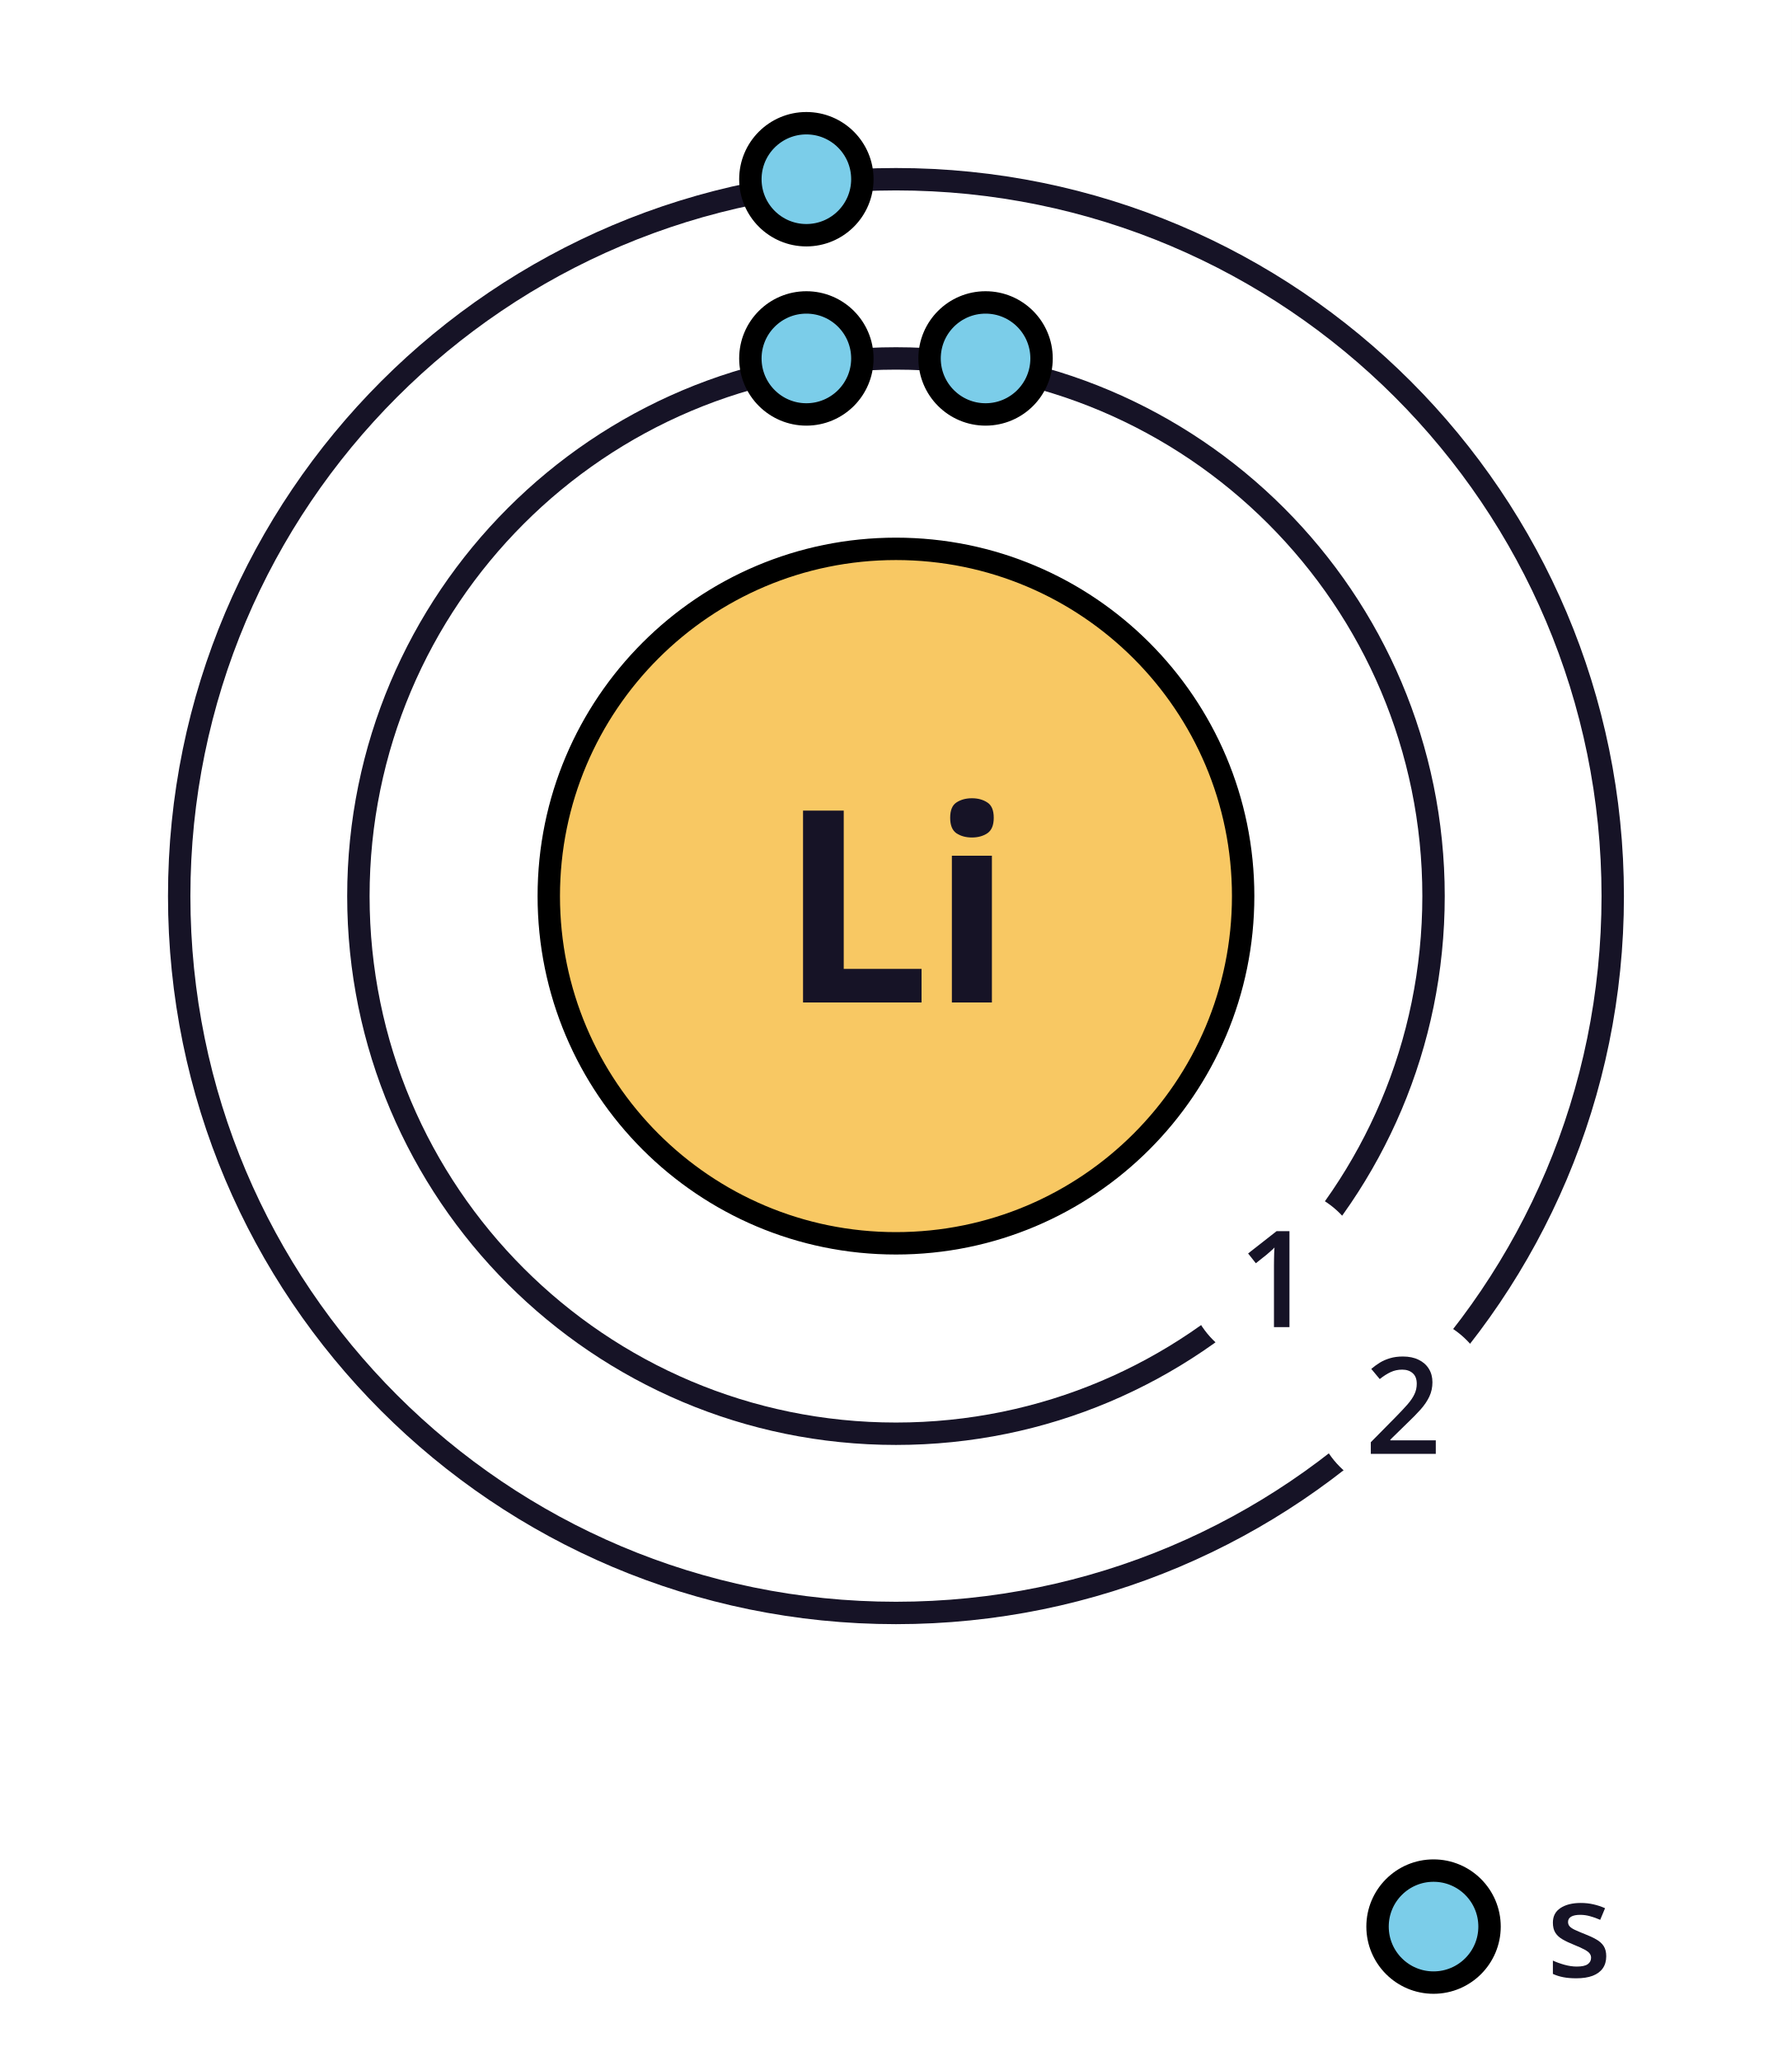
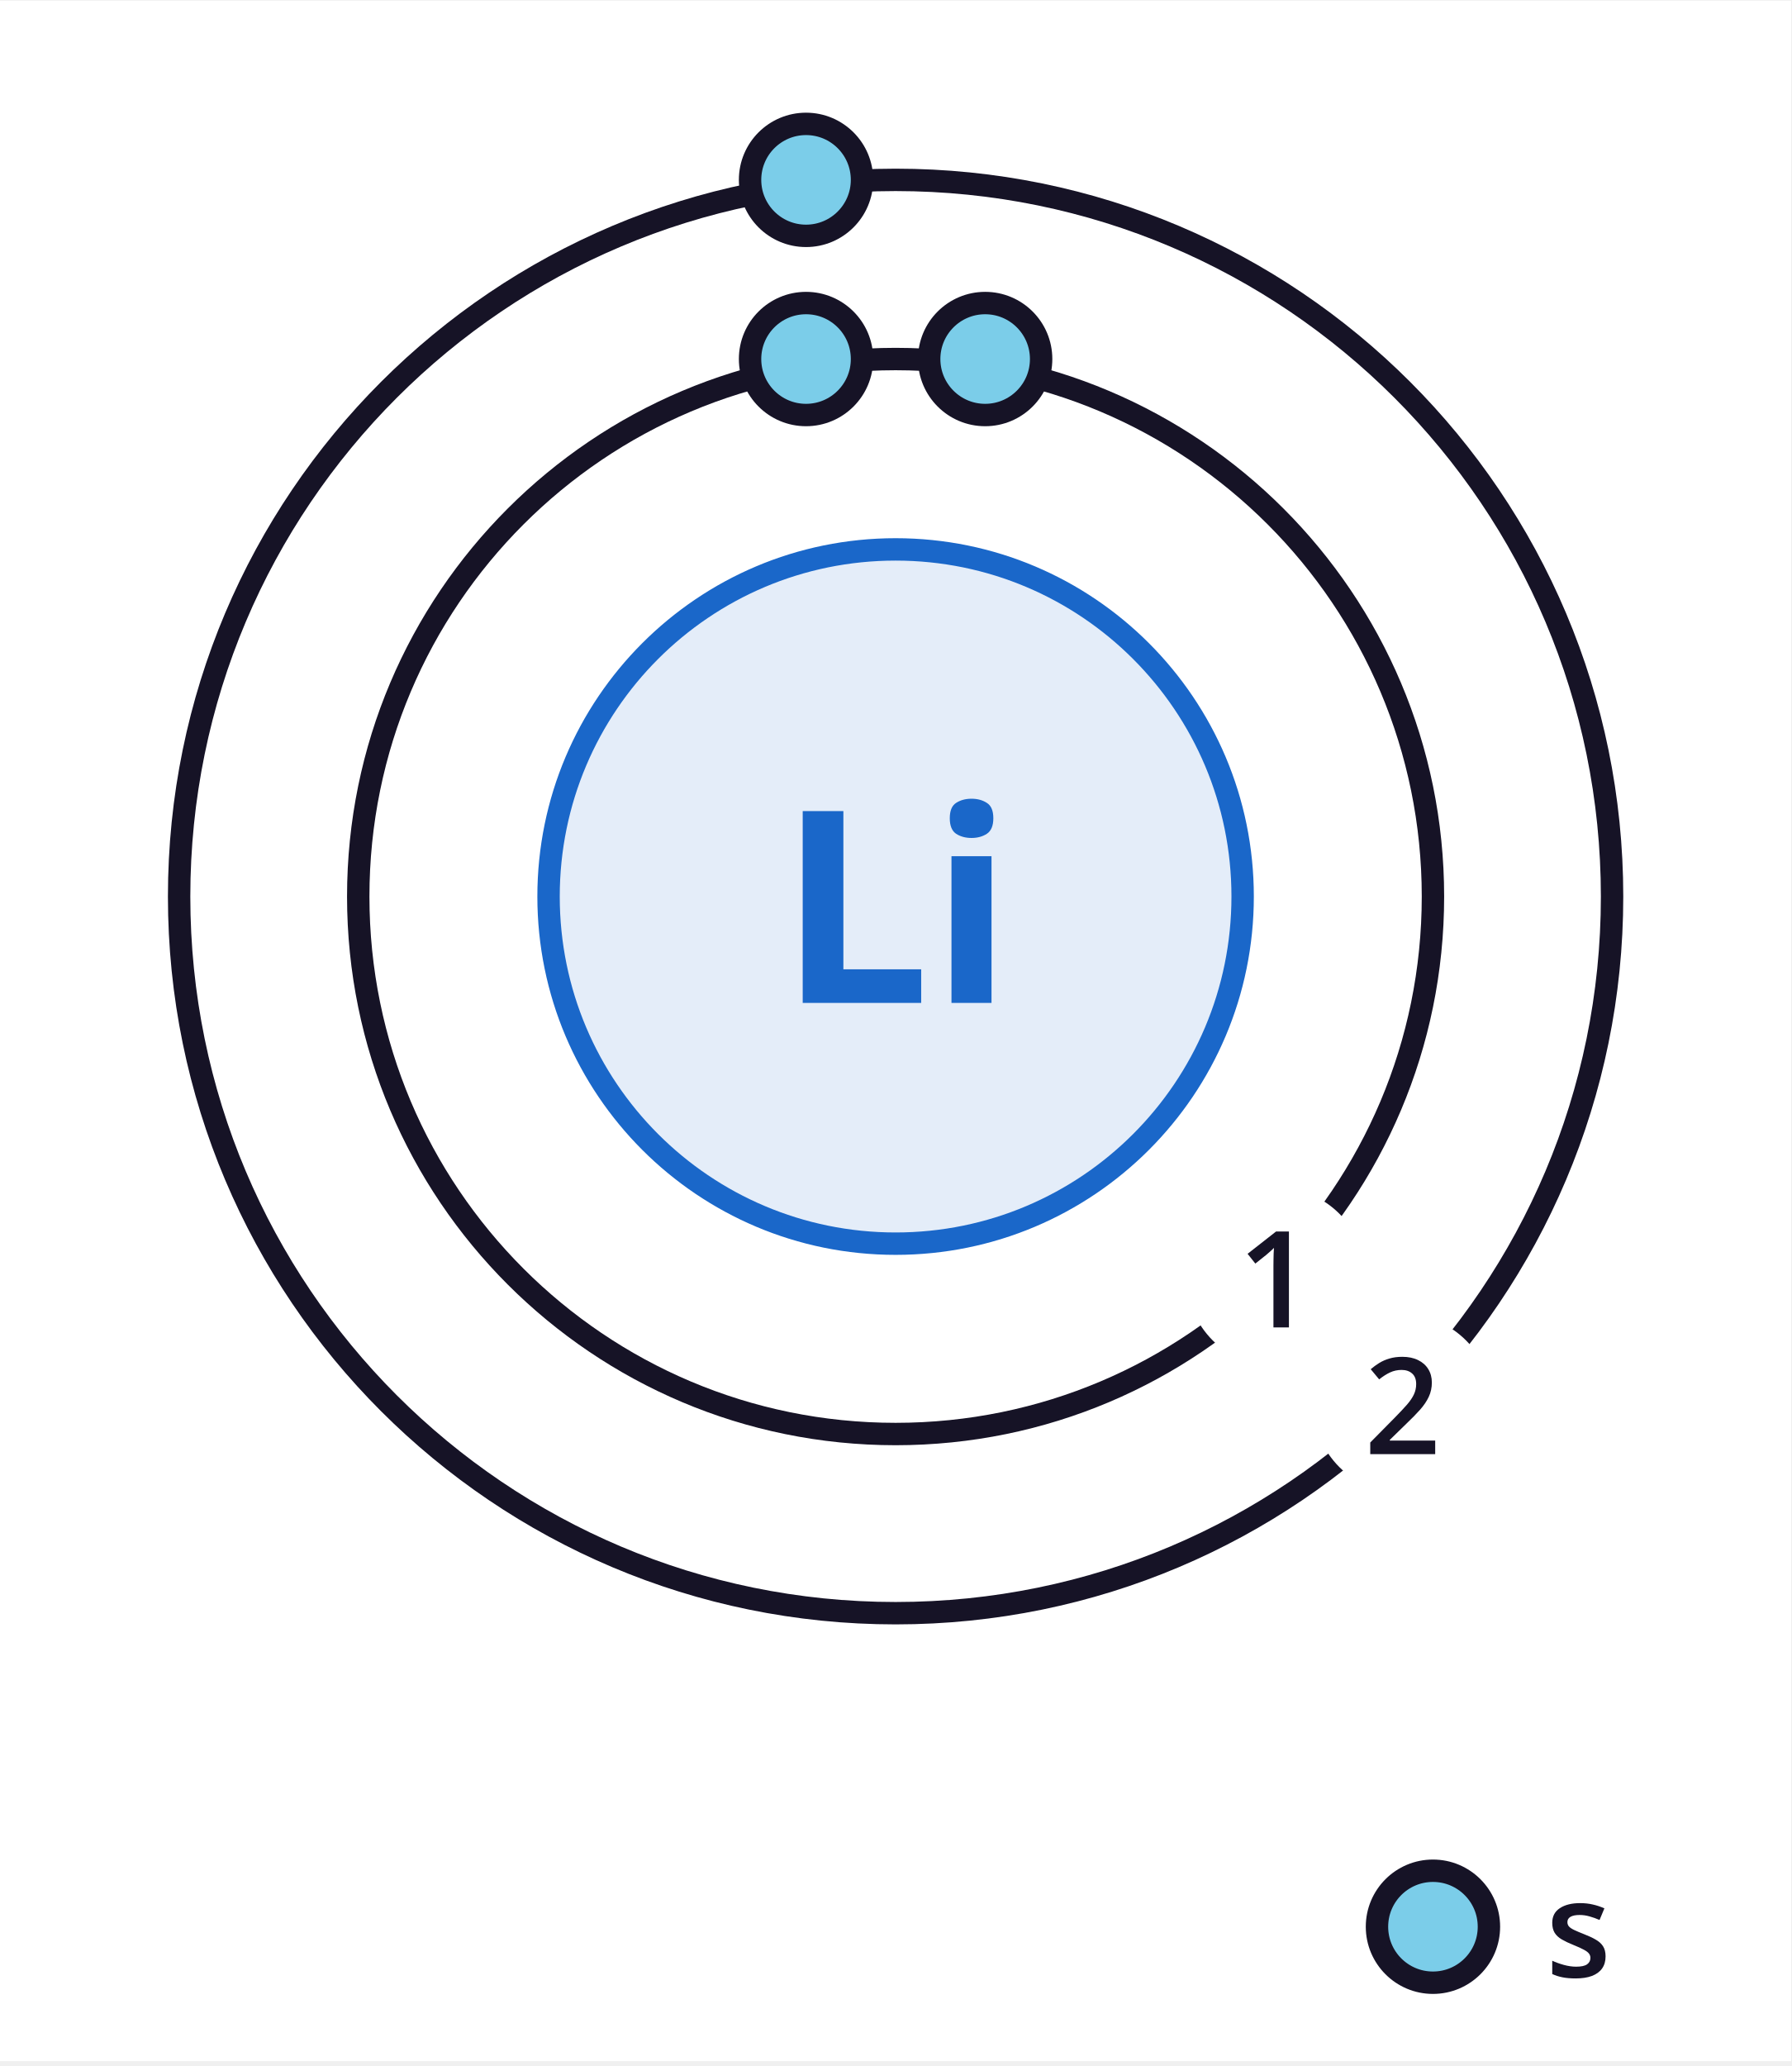
- <svg xmlns="http://www.w3.org/2000/svg" width="320" height="368" viewBox="0 0 320 368" fill="none">
-   <rect width="320" height="368" fill="white" />
-   <circle cx="160" cy="160" r="96" stroke="#161326" stroke-width="4" />
-   <circle cx="160" cy="160" r="128" stroke="#161326" stroke-width="4" />
-   <path d="M160 222C125.758 222 98 194.242 98 160C98 125.758 125.758 98 160 98C194.242 98 222 125.758 222 160C222 194.242 194.242 222 160 222Z" fill="#F8C863" />
-   <path d="M160 222C125.758 222 98 194.242 98 160C98 125.758 125.758 98 160 98C194.242 98 222 125.758 222 160C222 194.242 194.242 222 160 222Z" stroke="black" stroke-width="4" />
-   <path d="M143.406 179V144.734H150.672V173H164.57V179H143.406ZM177.133 152.797V179H169.984V152.797H177.133ZM173.57 142.531C174.633 142.531 175.547 142.781 176.312 143.281C177.078 143.766 177.461 144.68 177.461 146.023C177.461 147.352 177.078 148.273 176.312 148.789C175.547 149.289 174.633 149.539 173.57 149.539C172.492 149.539 171.57 149.289 170.805 148.789C170.055 148.273 169.68 147.352 169.68 146.023C169.68 144.68 170.055 143.766 170.805 143.281C171.57 142.781 172.492 142.531 173.57 142.531Z" fill="#161326" />
-   <circle cx="256" cy="344" r="10" fill="#7BCDE9" stroke="black" stroke-width="4" />
-   <path d="M286.84 349.297C286.84 350.148 286.633 350.867 286.219 351.453C285.805 352.039 285.199 352.484 284.402 352.789C283.613 353.086 282.645 353.234 281.496 353.234C280.59 353.234 279.809 353.168 279.152 353.035C278.504 352.91 277.891 352.715 277.312 352.449V350.07C277.93 350.359 278.621 350.609 279.387 350.82C280.16 351.031 280.891 351.137 281.578 351.137C282.484 351.137 283.137 350.996 283.535 350.715C283.934 350.426 284.133 350.043 284.133 349.566C284.133 349.285 284.051 349.035 283.887 348.816C283.73 348.59 283.434 348.359 282.996 348.125C282.566 347.883 281.934 347.594 281.098 347.258C280.277 346.93 279.586 346.602 279.023 346.273C278.461 345.945 278.035 345.551 277.746 345.09C277.457 344.621 277.312 344.023 277.312 343.297C277.312 342.148 277.766 341.277 278.672 340.684C279.586 340.082 280.793 339.781 282.293 339.781C283.09 339.781 283.84 339.863 284.543 340.027C285.254 340.184 285.949 340.414 286.629 340.719L285.762 342.793C285.176 342.535 284.586 342.324 283.992 342.16C283.406 341.988 282.809 341.902 282.199 341.902C281.488 341.902 280.945 342.012 280.57 342.23C280.203 342.449 280.02 342.762 280.02 343.168C280.02 343.473 280.109 343.73 280.289 343.941C280.469 344.152 280.777 344.363 281.215 344.574C281.66 344.785 282.277 345.047 283.066 345.359C283.84 345.656 284.508 345.969 285.07 346.297C285.641 346.617 286.078 347.012 286.383 347.48C286.688 347.949 286.84 348.555 286.84 349.297Z" fill="#161326" />
-   <circle cx="144" cy="32" r="10" fill="#7BCDE9" stroke="black" stroke-width="4" />
-   <circle cx="144" cy="64" r="10" fill="#7BCDE9" stroke="black" stroke-width="4" />
-   <circle cx="176" cy="64" r="10" fill="#7BCDE9" stroke="black" stroke-width="4" />
+ <svg xmlns="http://www.w3.org/2000/svg" width="320" height="369" viewBox="0 0 320 369" fill="none">
+   <rect width="320" height="368" transform="translate(0 0.125732)" fill="white" />
+   <circle cx="160" cy="160.126" r="96" stroke="#161326" stroke-width="4" />
+   <circle cx="160" cy="160.126" r="128" stroke="#161326" stroke-width="4" />
+   <path d="M98 160.126C98 125.884 125.758 98.126 160 98.126C194.242 98.126 222 125.884 222 160.126C222 194.367 194.242 222.126 160 222.126C125.758 222.126 98 194.367 98 160.126Z" fill="#1A67C9" fill-opacity="0.12" />
+   <path d="M98 160.126C98 125.884 125.758 98.126 160 98.126C194.242 98.126 222 125.884 222 160.126C222 194.367 194.242 222.126 160 222.126C125.758 222.126 98 194.367 98 160.126Z" stroke="#1A67C9" stroke-width="4" />
+   <path d="M143.406 179.126V144.86H150.672V173.126H164.57V179.126H143.406ZM177.133 152.923V179.126H169.984V152.923H177.133ZM173.57 142.657C174.633 142.657 175.547 142.907 176.312 143.407C177.078 143.891 177.461 144.805 177.461 146.149C177.461 147.477 177.078 148.399 176.312 148.915C175.547 149.415 174.633 149.665 173.57 149.665C172.492 149.665 171.57 149.415 170.805 148.915C170.055 148.399 169.68 147.477 169.68 146.149C169.68 144.805 170.055 143.891 170.805 143.407C171.57 142.907 172.492 142.657 173.57 142.657Z" fill="#1A67C9" />
+   <circle cx="256" cy="344.126" r="10" fill="#7BCDE9" stroke="#161326" stroke-width="4" />
+   <path d="M286.84 349.423C286.84 350.274 286.633 350.993 286.219 351.579C285.805 352.165 285.199 352.61 284.402 352.915C283.613 353.212 282.645 353.36 281.496 353.36C280.59 353.36 279.809 353.294 279.152 353.161C278.504 353.036 277.891 352.841 277.312 352.575V350.196C277.93 350.485 278.621 350.735 279.387 350.946C280.16 351.157 280.891 351.262 281.578 351.262C282.484 351.262 283.137 351.122 283.535 350.841C283.934 350.552 284.133 350.169 284.133 349.692C284.133 349.411 284.051 349.161 283.887 348.942C283.73 348.716 283.434 348.485 282.996 348.251C282.566 348.009 281.934 347.719 281.098 347.384C280.277 347.055 279.586 346.727 279.023 346.399C278.461 346.071 278.035 345.677 277.746 345.216C277.457 344.747 277.312 344.149 277.312 343.423C277.312 342.274 277.766 341.403 278.672 340.809C279.586 340.208 280.793 339.907 282.293 339.907C283.09 339.907 283.84 339.989 284.543 340.153C285.254 340.309 285.949 340.54 286.629 340.844L285.762 342.919C285.176 342.661 284.586 342.45 283.992 342.286C283.406 342.114 282.809 342.028 282.199 342.028C281.488 342.028 280.945 342.137 280.57 342.356C280.203 342.575 280.02 342.887 280.02 343.294C280.02 343.598 280.109 343.856 280.289 344.067C280.469 344.278 280.777 344.489 281.215 344.7C281.66 344.911 282.277 345.173 283.066 345.485C283.84 345.782 284.508 346.094 285.07 346.423C285.641 346.743 286.078 347.137 286.383 347.606C286.688 348.075 286.84 348.68 286.84 349.423Z" fill="#161326" />
+   <circle cx="144" cy="32.126" r="10" fill="#7BCDE9" stroke="#161326" stroke-width="4" />
+   <circle cx="144" cy="64.126" r="10" fill="#7BCDE9" stroke="#161326" stroke-width="4" />
+   <circle cx="176" cy="64.126" r="10" fill="#7BCDE9" stroke="#161326" stroke-width="4" />
  <g clip-path="url(#clip0_203_936)">
-     <path d="M211.96 227.96C211.96 219.124 219.124 211.96 227.96 211.96V211.96C236.797 211.96 243.96 219.124 243.96 227.96V227.96C243.96 236.797 236.797 243.96 227.96 243.96V243.96C219.124 243.96 211.96 236.797 211.96 227.96V227.96Z" fill="white" />
-     <path d="M230.269 236.96H227.503V225.933C227.503 225.566 227.507 225.199 227.515 224.832C227.523 224.464 227.531 224.105 227.539 223.753C227.554 223.402 227.574 223.066 227.597 222.746C227.433 222.925 227.23 223.121 226.988 223.332C226.753 223.542 226.503 223.761 226.238 223.988L224.269 225.558L222.886 223.812L227.972 219.828H230.269V236.96Z" fill="#161326" />
-     <path d="M234.588 250.588C234.588 241.751 241.752 234.588 250.588 234.588V234.588C259.425 234.588 266.588 241.751 266.588 250.588V250.588C266.588 259.424 259.425 266.588 250.588 266.588V266.588C241.752 266.588 234.588 259.424 234.588 250.588V250.588Z" fill="white" />
-     <path d="M256.401 259.588H244.799V257.514L249.24 253.014C250.1 252.139 250.807 251.385 251.362 250.752C251.916 250.111 252.326 249.506 252.592 248.935C252.865 248.365 253.002 247.744 253.002 247.072C253.002 246.244 252.764 245.619 252.287 245.197C251.811 244.767 251.182 244.553 250.401 244.553C249.658 244.553 248.971 244.701 248.338 244.998C247.713 245.287 247.065 245.701 246.393 246.24L244.881 244.424C245.358 244.017 245.865 243.646 246.404 243.31C246.951 242.974 247.561 242.709 248.233 242.514C248.904 242.31 249.67 242.209 250.529 242.209C251.615 242.209 252.553 242.404 253.342 242.795C254.131 243.178 254.737 243.713 255.158 244.4C255.588 245.088 255.803 245.889 255.803 246.803C255.803 247.724 255.619 248.576 255.252 249.357C254.885 250.139 254.362 250.912 253.682 251.678C253.002 252.435 252.194 253.26 251.256 254.15L248.291 257.045V257.174H256.401V259.588Z" fill="#161326" />
+     <path d="M211.96 228.086C211.96 219.25 219.124 212.086 227.96 212.086C236.797 212.086 243.96 219.25 243.96 228.086C243.96 236.923 236.797 244.086 227.96 244.086C219.124 244.086 211.96 236.923 211.96 228.086Z" fill="white" />
+     <path d="M230.269 237.086H227.503V226.059C227.503 225.692 227.507 225.324 227.515 224.957C227.523 224.59 227.531 224.231 227.539 223.879C227.554 223.528 227.574 223.192 227.597 222.871C227.433 223.051 227.23 223.246 226.988 223.457C226.753 223.668 226.503 223.887 226.238 224.114L224.269 225.684L222.886 223.938L227.972 219.953H230.269V237.086Z" fill="#161326" />
+     <path d="M234.588 250.713C234.588 241.877 241.752 234.713 250.588 234.713C259.425 234.713 266.588 241.877 266.588 250.713C266.588 259.55 259.425 266.713 250.588 266.713C241.752 266.713 234.588 259.55 234.588 250.713Z" fill="white" />
+     <path d="M256.401 259.713H244.799V257.639L249.24 253.139C250.1 252.264 250.807 251.51 251.362 250.877C251.916 250.237 252.326 249.631 252.592 249.061C252.865 248.491 253.002 247.87 253.002 247.198C253.002 246.37 252.764 245.745 252.287 245.323C251.811 244.893 251.182 244.678 250.401 244.678C249.658 244.678 248.971 244.827 248.338 245.124C247.713 245.413 247.065 245.827 246.393 246.366L244.881 244.549C245.358 244.143 245.865 243.772 246.404 243.436C246.951 243.1 247.561 242.834 248.233 242.639C248.904 242.436 249.67 242.334 250.529 242.334C251.615 242.334 252.553 242.53 253.342 242.92C254.131 243.303 254.737 243.838 255.158 244.526C255.588 245.213 255.803 246.014 255.803 246.928C255.803 247.85 255.619 248.702 255.252 249.483C254.885 250.264 254.362 251.038 253.682 251.803C253.002 252.561 252.194 253.385 251.256 254.276L248.291 257.17V257.299H256.401V259.713Z" fill="#161326" />
  </g>
  <defs>
    <clipPath id="clip0_203_936">
-       <rect width="384" height="32" fill="white" transform="translate(35.6274 13) rotate(45)" />
+       <rect width="384" height="32" fill="white" transform="translate(35.6274 13.1257) rotate(45)" />
    </clipPath>
  </defs>
</svg>
